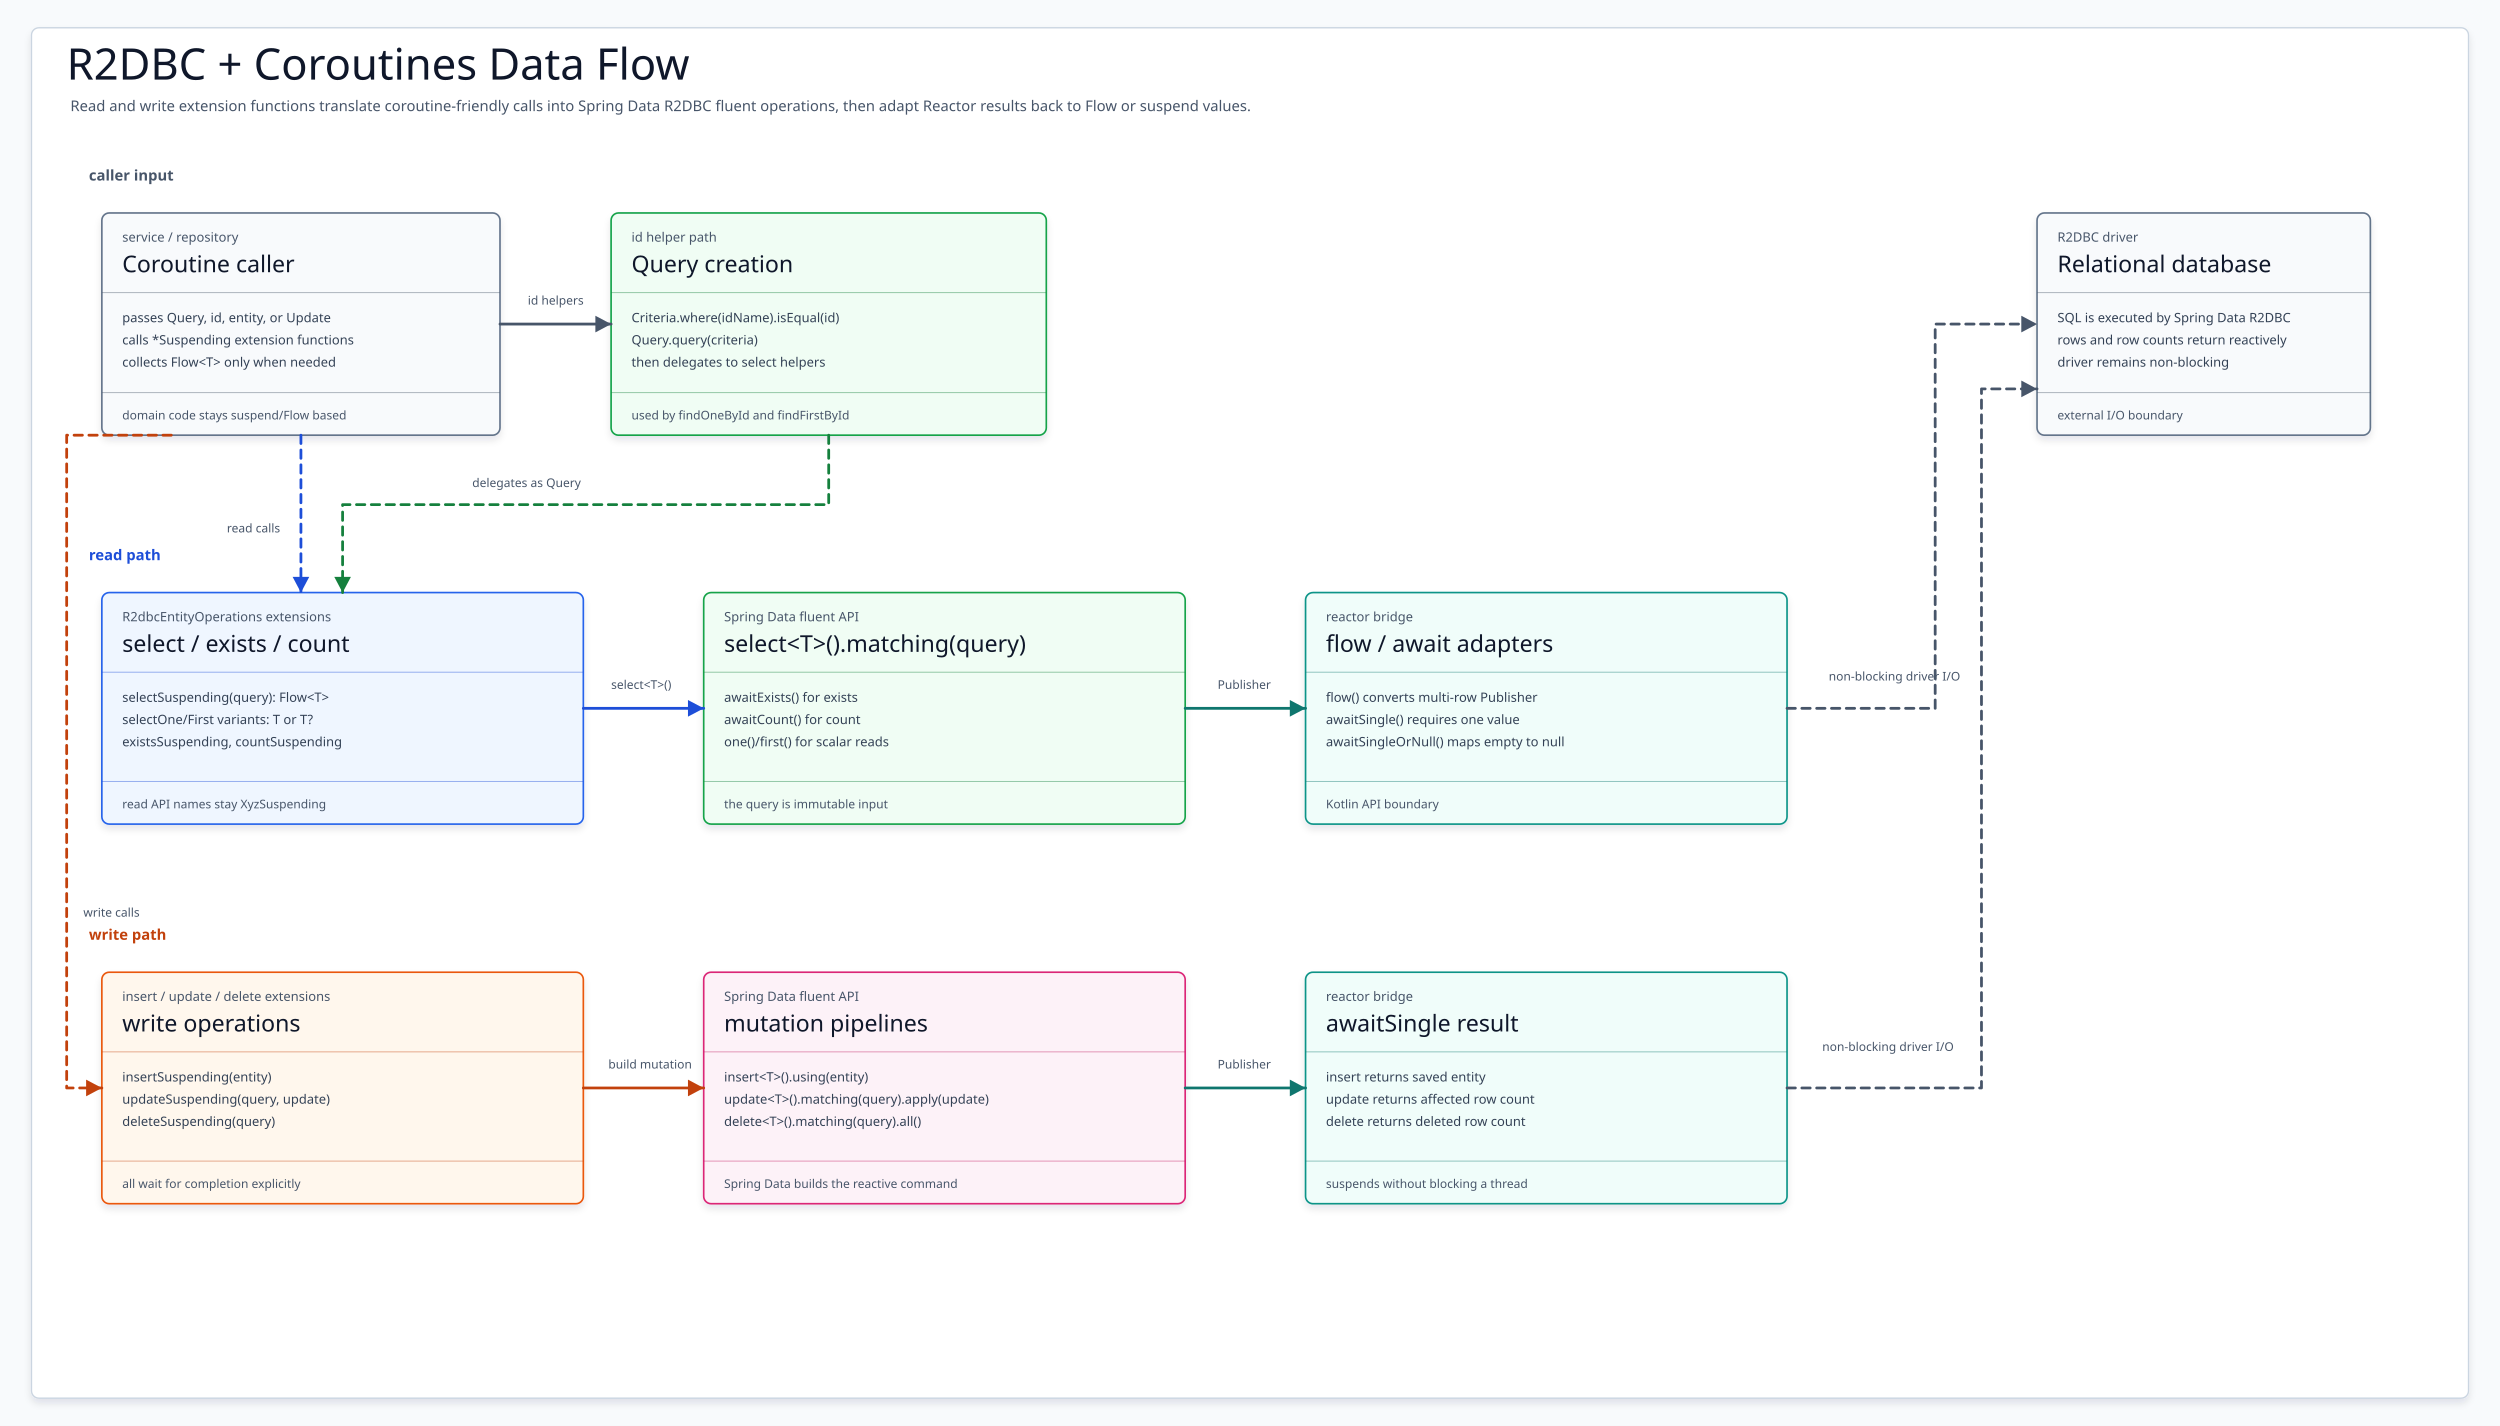
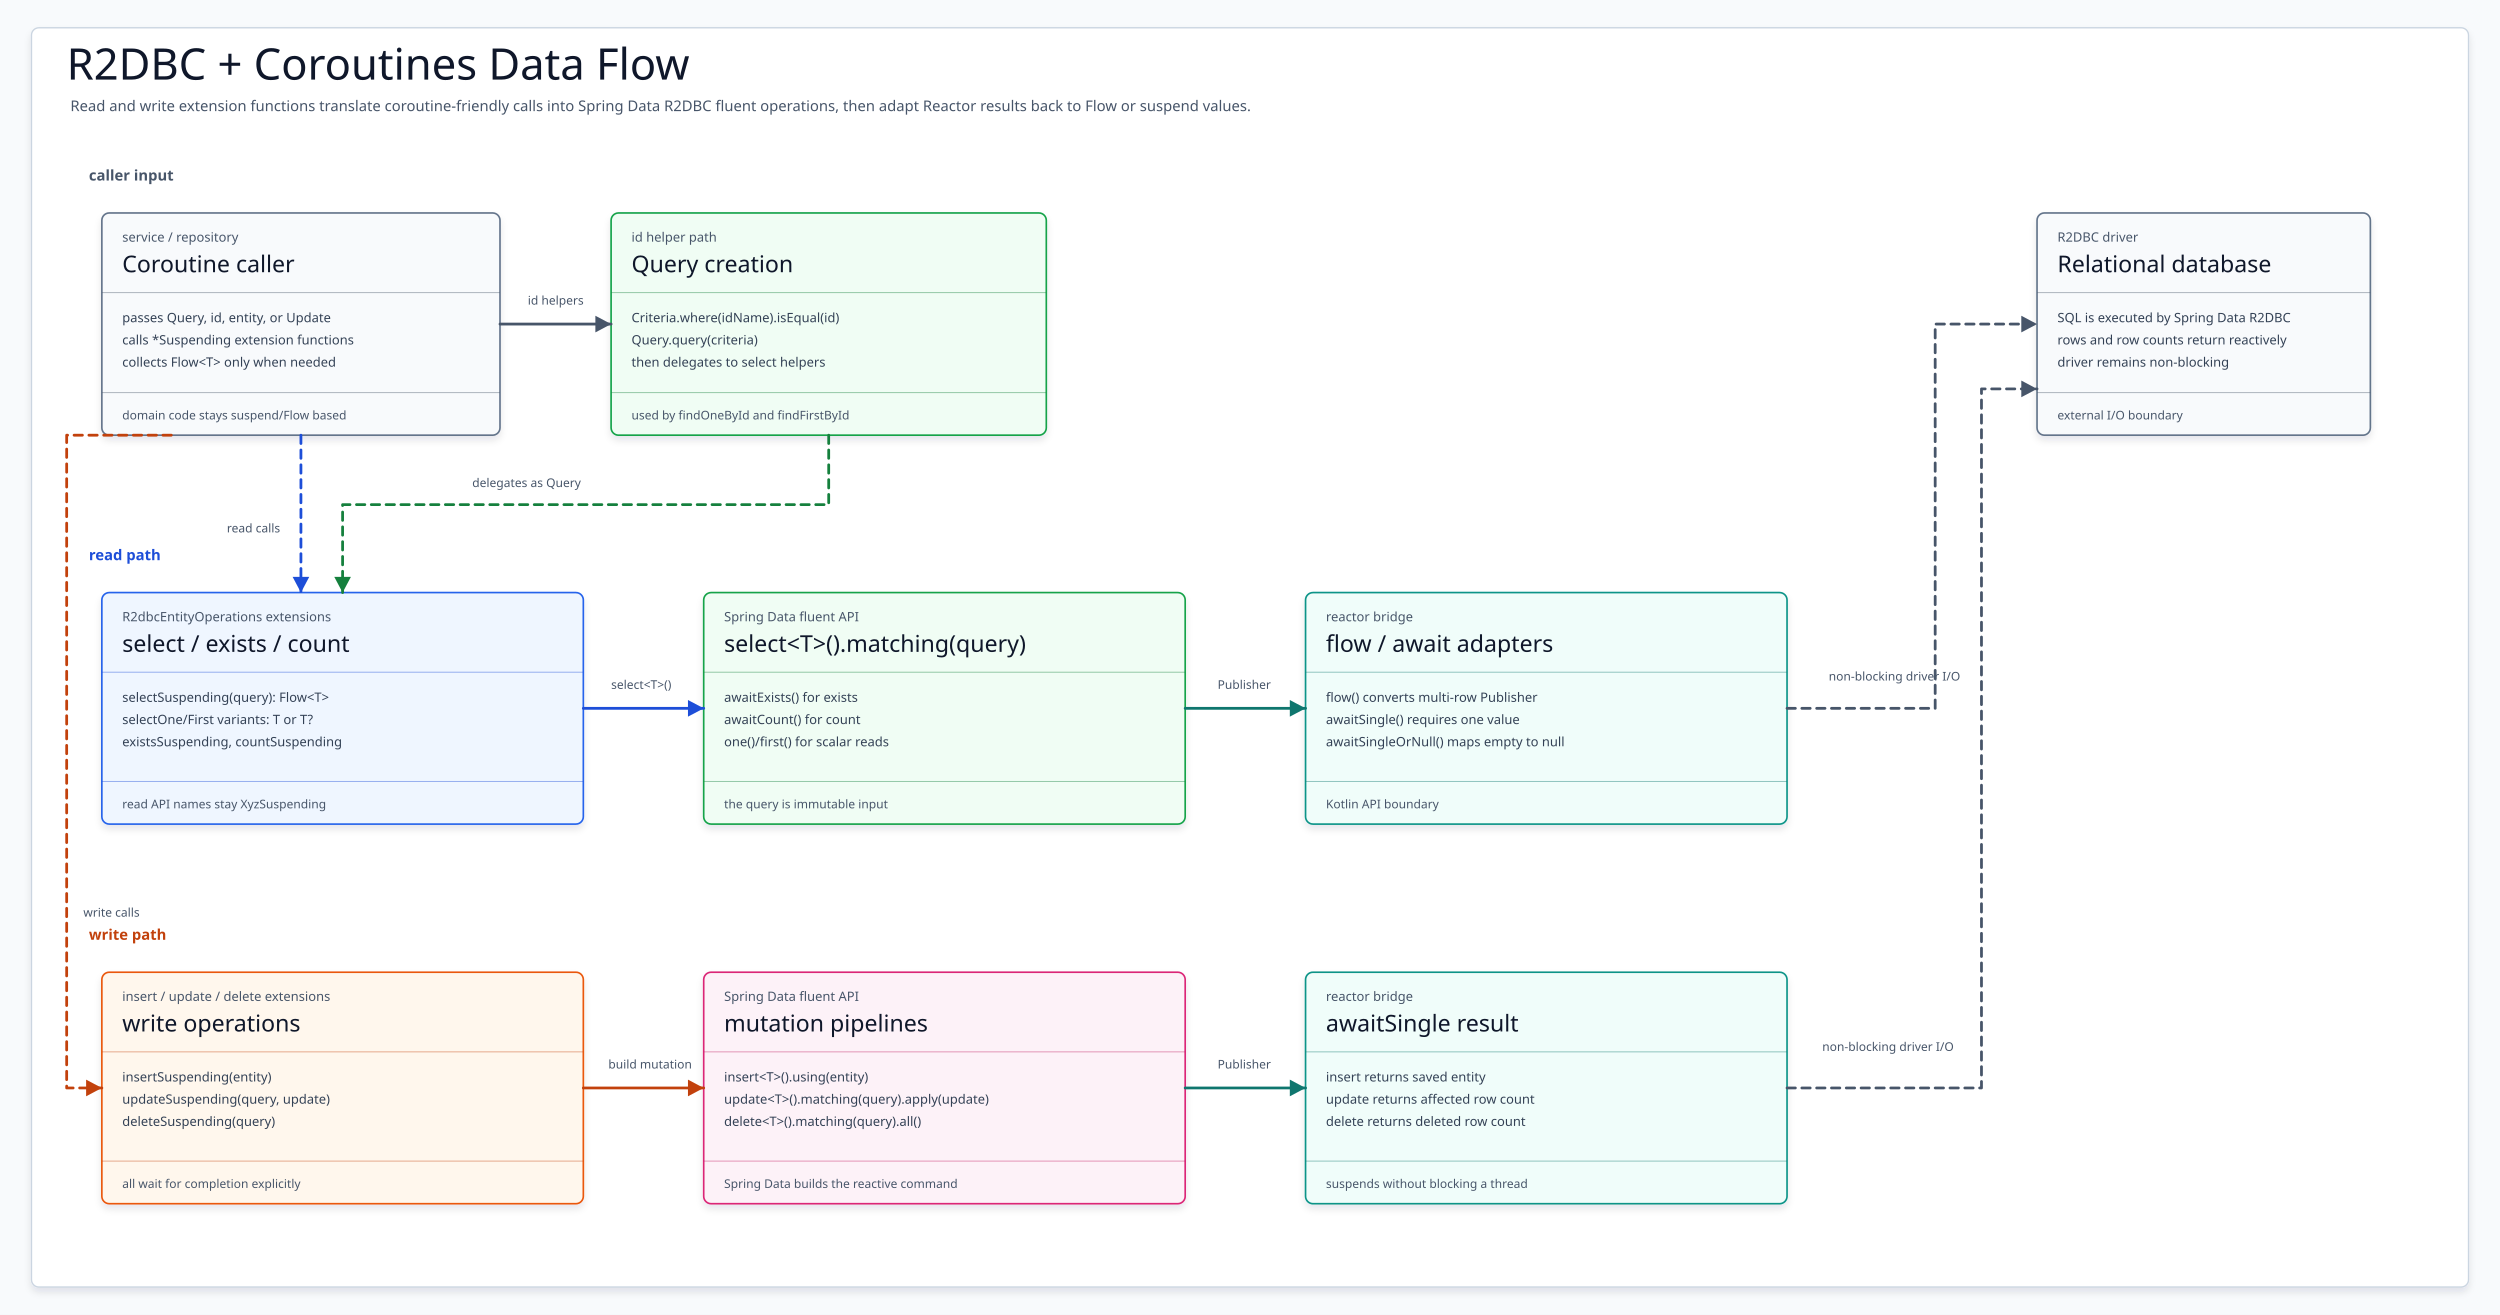
- <svg xmlns="http://www.w3.org/2000/svg" data-intent="Explain Spring Boot R2DBC coroutine data flow for README diagram 02." data-evidence="spring-boot/r2dbc/README.md; spring-boot/r2dbc/src/main/kotlin/io/bluetape4k/spring/r2dbc/coroutines/ReactiveSelectOperationExtensions.kt; spring-boot/r2dbc/src/main/kotlin/io/bluetape4k/spring/r2dbc/coroutines/ReactiveInsertOperationExtensions.kt; spring-boot/r2dbc/src/main/kotlin/io/bluetape4k/spring/r2dbc/coroutines/ReactiveUpdateOperationExtensions.kt; spring-boot/r2dbc/src/main/kotlin/io/bluetape4k/spring/r2dbc/coroutines/ReactiveDeleteOperationExtensions.kt; spring-boot/r2dbc/src/main/kotlin/io/bluetape4k/spring/r2dbc/coroutines/R2dbcEntityOperationExtensions.kt" data-source-read="spring-boot/r2dbc/README.md; spring-boot/r2dbc/src/main/kotlin/io/bluetape4k/spring/r2dbc/coroutines/ReactiveSelectOperationExtensions.kt; spring-boot/r2dbc/src/main/kotlin/io/bluetape4k/spring/r2dbc/coroutines/ReactiveInsertOperationExtensions.kt; spring-boot/r2dbc/src/main/kotlin/io/bluetape4k/spring/r2dbc/coroutines/ReactiveUpdateOperationExtensions.kt; spring-boot/r2dbc/src/main/kotlin/io/bluetape4k/spring/r2dbc/coroutines/ReactiveDeleteOperationExtensions.kt; spring-boot/r2dbc/src/main/kotlin/io/bluetape4k/spring/r2dbc/coroutines/R2dbcEntityOperationExtensions.kt" width="2700" height="1540" viewBox="0 0 2700 1540" role="img" aria-label="Spring Boot R2DBC Coroutines Data Flow Diagram">
+ <svg xmlns="http://www.w3.org/2000/svg" width="2700" height="1420" viewBox="0 0 2700 1420" role="img" aria-label="Spring Boot R2DBC Coroutines Data Flow Diagram">
  <defs>
    <filter id="shadow" x="-8%" y="-8%" width="116%" height="116%">
      <feDropShadow dx="0" dy="5" stdDeviation="4" flood-color="#0F172A" flood-opacity="0.10" />
    </filter>
    <marker id="arrow-teal" markerWidth="22" markerHeight="22" refX="19" refY="11" orient="auto" markerUnits="userSpaceOnUse">
      <path d="M 2 2 L 19 11 L 2 20 Z" fill="#0F766E" />
    </marker>
    <marker id="arrow-blue" markerWidth="22" markerHeight="22" refX="19" refY="11" orient="auto" markerUnits="userSpaceOnUse">
      <path d="M 2 2 L 19 11 L 2 20 Z" fill="#1D4ED8" />
    </marker>
    <marker id="arrow-green" markerWidth="22" markerHeight="22" refX="19" refY="11" orient="auto" markerUnits="userSpaceOnUse">
      <path d="M 2 2 L 19 11 L 2 20 Z" fill="#15803D" />
    </marker>
    <marker id="arrow-amber" markerWidth="22" markerHeight="22" refX="19" refY="11" orient="auto" markerUnits="userSpaceOnUse">
      <path d="M 2 2 L 19 11 L 2 20 Z" fill="#C2410C" />
    </marker>
    <marker id="arrow-pink" markerWidth="22" markerHeight="22" refX="19" refY="11" orient="auto" markerUnits="userSpaceOnUse">
      <path d="M 2 2 L 19 11 L 2 20 Z" fill="#BE185D" />
    </marker>
    <marker id="arrow-slate" markerWidth="22" markerHeight="22" refX="19" refY="11" orient="auto" markerUnits="userSpaceOnUse">
      <path d="M 2 2 L 19 11 L 2 20 Z" fill="#475569" />
    </marker>
    <marker id="arrow-violet" markerWidth="22" markerHeight="22" refX="19" refY="11" orient="auto" markerUnits="userSpaceOnUse">
      <path d="M 2 2 L 19 11 L 2 20 Z" fill="#6D28D9" />
    </marker>
    <style>
    svg{font-family:"Architects Daughter","Comic Mono","Comic Sans MS",ui-sans-serif,system-ui,sans-serif}
    .canvas{fill:#F8FAFC}.frame{fill:#FFFFFF;stroke:#CBD5E1;stroke-width:1.5;filter:url(#shadow)}
    .title{font-family:"Architects Daughter";font-size:47px;fill:#0F172A}.subtitle{font-family:"Comic Mono";font-size:16px;fill:#475569}
    .card{stroke-width:1.8;filter:url(#shadow)}.kicker{font-family:"Comic Mono";font-size:14px;fill:#475569}.cardTitle{font-family:"Architects Daughter";font-size:25px;fill:#0F172A}
    .body{font-family:"Comic Mono";font-size:14px;fill:#334155}.foot{font-family:"Comic Mono";font-size:13px;fill:#475569}.divider{stroke-width:1.1;opacity:.42}
    .lane{font-family:"Comic Mono";font-size:16px;font-weight:700;letter-spacing:0}
    .edge{fill:none;stroke-width:3;stroke-linecap:round;stroke-linejoin:round}.dashed{stroke-dasharray:9 7}.edgeLabel{font-family:"Comic Mono";font-size:13px;fill:#475569}
  </style>
  </defs>
-   <rect class="canvas" width="2700" height="1540" />
-   <rect class="frame" x="34" y="30" width="2632" height="1480" rx="8" />
+   <rect class="canvas" width="2700" height="1420" />
+   <rect class="frame" x="34" y="30" width="2632" height="1360" rx="8" />
  <text class="title" x="72" y="86">R2DBC + Coroutines Data Flow</text>
  <text class="subtitle" x="76" y="120">Read and write extension functions translate coroutine-friendly calls into Spring Data R2DBC fluent operations, then adapt Reactor results back to Flow or suspend values.</text>
  <text class="lane" x="96" y="195" fill="#475569">caller input</text>
  <g id="Caller">
    <rect class="card" x="110" y="230" width="430" height="240" rx="8" fill="#F8FAFC" stroke="#64748B" />
    <text class="kicker" x="132" y="261">service / repository</text>
    <text class="cardTitle" x="132" y="294">Coroutine caller</text>
    <path class="divider" d="M110 316H540" stroke="#475569" />
    <text class="body" x="132" y="348">passes Query, id, entity, or Update</text>
    <text class="body" x="132" y="372">calls *Suspending extension functions</text>
    <text class="body" x="132" y="396">collects Flow&lt;T&gt; only when needed</text>
    <path class="divider" d="M110 424H540" stroke="#475569" />
    <text class="foot" x="132" y="453">domain code stays suspend/Flow based</text>
  </g>
  <g id="IdQuery">
    <rect class="card" x="660" y="230" width="470" height="240" rx="8" fill="#F0FDF4" stroke="#16A34A" />
    <text class="kicker" x="682" y="261">id helper path</text>
    <text class="cardTitle" x="682" y="294">Query creation</text>
    <path class="divider" d="M660 316H1130" stroke="#15803D" />
    <text class="body" x="682" y="348">Criteria.where(idName).isEqual(id)</text>
    <text class="body" x="682" y="372">Query.query(criteria)</text>
    <text class="body" x="682" y="396">then delegates to select helpers</text>
    <path class="divider" d="M660 424H1130" stroke="#15803D" />
    <text class="foot" x="682" y="453">used by findOneById and findFirstById</text>
  </g>
  <g id="Database">
    <rect class="card" x="2200" y="230" width="360" height="240" rx="8" fill="#F8FAFC" stroke="#64748B" />
    <text class="kicker" x="2222" y="261">R2DBC driver</text>
    <text class="cardTitle" x="2222" y="294">Relational database</text>
    <path class="divider" d="M2200 316H2560" stroke="#475569" />
    <text class="body" x="2222" y="348">SQL is executed by Spring Data R2DBC</text>
    <text class="body" x="2222" y="372">rows and row counts return reactively</text>
    <text class="body" x="2222" y="396">driver remains non-blocking</text>
    <path class="divider" d="M2200 424H2560" stroke="#475569" />
    <text class="foot" x="2222" y="453">external I/O boundary</text>
  </g>
  <text class="lane" x="96" y="605" fill="#1D4ED8">read path</text>
  <g id="ReadExtensions">
    <rect class="card" x="110" y="640" width="520" height="250" rx="8" fill="#EFF6FF" stroke="#2563EB" />
    <text class="kicker" x="132" y="671">R2dbcEntityOperations extensions</text>
    <text class="cardTitle" x="132" y="704">select / exists / count</text>
    <path class="divider" d="M110 726H630" stroke="#1D4ED8" />
    <text class="body" x="132" y="758">selectSuspending(query): Flow&lt;T&gt;</text>
    <text class="body" x="132" y="782">selectOne/First variants: T or T?</text>
    <text class="body" x="132" y="806">existsSuspending, countSuspending</text>
    <path class="divider" d="M110 844H630" stroke="#1D4ED8" />
    <text class="foot" x="132" y="873">read API names stay XyzSuspending</text>
  </g>
  <g id="ReadFluent">
    <rect class="card" x="760" y="640" width="520" height="250" rx="8" fill="#F0FDF4" stroke="#16A34A" />
    <text class="kicker" x="782" y="671">Spring Data fluent API</text>
    <text class="cardTitle" x="782" y="704">select&lt;T&gt;().matching(query)</text>
    <path class="divider" d="M760 726H1280" stroke="#15803D" />
    <text class="body" x="782" y="758">awaitExists() for exists</text>
    <text class="body" x="782" y="782">awaitCount() for count</text>
    <text class="body" x="782" y="806">one()/first() for scalar reads</text>
    <path class="divider" d="M760 844H1280" stroke="#15803D" />
    <text class="foot" x="782" y="873">the query is immutable input</text>
  </g>
  <g id="ReadAdapter">
    <rect class="card" x="1410" y="640" width="520" height="250" rx="8" fill="#F0FDFA" stroke="#0D9488" />
    <text class="kicker" x="1432" y="671">reactor bridge</text>
    <text class="cardTitle" x="1432" y="704">flow / await adapters</text>
    <path class="divider" d="M1410 726H1930" stroke="#0F766E" />
    <text class="body" x="1432" y="758">flow() converts multi-row Publisher</text>
    <text class="body" x="1432" y="782">awaitSingle() requires one value</text>
    <text class="body" x="1432" y="806">awaitSingleOrNull() maps empty to null</text>
    <path class="divider" d="M1410 844H1930" stroke="#0F766E" />
    <text class="foot" x="1432" y="873">Kotlin API boundary</text>
  </g>
  <text class="lane" x="96" y="1015" fill="#C2410C">write path</text>
  <g id="WriteExtensions">
    <rect class="card" x="110" y="1050" width="520" height="250" rx="8" fill="#FFF7ED" stroke="#EA580C" />
    <text class="kicker" x="132" y="1081">insert / update / delete extensions</text>
    <text class="cardTitle" x="132" y="1114">write operations</text>
    <path class="divider" d="M110 1136H630" stroke="#C2410C" />
    <text class="body" x="132" y="1168">insertSuspending(entity)</text>
    <text class="body" x="132" y="1192">updateSuspending(query, update)</text>
    <text class="body" x="132" y="1216">deleteSuspending(query)</text>
    <path class="divider" d="M110 1254H630" stroke="#C2410C" />
    <text class="foot" x="132" y="1283">all wait for completion explicitly</text>
  </g>
  <g id="WriteFluent">
    <rect class="card" x="760" y="1050" width="520" height="250" rx="8" fill="#FDF2F8" stroke="#DB2777" />
    <text class="kicker" x="782" y="1081">Spring Data fluent API</text>
    <text class="cardTitle" x="782" y="1114">mutation pipelines</text>
    <path class="divider" d="M760 1136H1280" stroke="#BE185D" />
    <text class="body" x="782" y="1168">insert&lt;T&gt;().using(entity)</text>
    <text class="body" x="782" y="1192">update&lt;T&gt;().matching(query).apply(update)</text>
    <text class="body" x="782" y="1216">delete&lt;T&gt;().matching(query).all()</text>
    <path class="divider" d="M760 1254H1280" stroke="#BE185D" />
    <text class="foot" x="782" y="1283">Spring Data builds the reactive command</text>
  </g>
  <g id="WriteAdapter">
    <rect class="card" x="1410" y="1050" width="520" height="250" rx="8" fill="#F0FDFA" stroke="#0D9488" />
    <text class="kicker" x="1432" y="1081">reactor bridge</text>
    <text class="cardTitle" x="1432" y="1114">awaitSingle result</text>
    <path class="divider" d="M1410 1136H1930" stroke="#0F766E" />
    <text class="body" x="1432" y="1168">insert returns saved entity</text>
    <text class="body" x="1432" y="1192">update returns affected row count</text>
    <text class="body" x="1432" y="1216">delete returns deleted row count</text>
    <path class="divider" d="M1410 1254H1930" stroke="#0F766E" />
    <text class="foot" x="1432" y="1283">suspends without blocking a thread</text>
  </g>
  <g data-from="Caller" data-to="IdQuery">
    <path class="edge " d="M540 350 L660 350" stroke="#475569" marker-end="url(#arrow-slate)" />
    <text class="edgeLabel" x="570" y="329">id helpers</text>
  </g>
  <g data-from="IdQuery" data-to="ReadExtensions">
    <path class="edge dashed" d="M895 470 L895 545 L370 545 L370 640" stroke="#15803D" marker-end="url(#arrow-green)" />
    <text class="edgeLabel" x="510" y="526">delegates as Query</text>
  </g>
  <g data-from="Caller" data-to="ReadExtensions">
    <path class="edge dashed" d="M325 470 L325 640" stroke="#1D4ED8" marker-end="url(#arrow-blue)" />
    <text class="edgeLabel" x="245" y="575">read calls</text>
  </g>
  <g data-from="ReadExtensions" data-to="ReadFluent">
    <path class="edge " d="M630 765 L760 765" stroke="#1D4ED8" marker-end="url(#arrow-blue)" />
    <text class="edgeLabel" x="660" y="744">select&lt;T&gt;()</text>
  </g>
  <g data-from="ReadFluent" data-to="ReadAdapter">
    <path class="edge " d="M1280 765 L1410 765" stroke="#0F766E" marker-end="url(#arrow-teal)" />
    <text class="edgeLabel" x="1315" y="744">Publisher</text>
  </g>
  <g data-from="ReadAdapter" data-to="Database">
    <path class="edge dashed" d="M1930 765 L2090 765 L2090 350 L2200 350" stroke="#475569" marker-end="url(#arrow-slate)" />
    <text class="edgeLabel" x="1975" y="735">non-blocking driver I/O</text>
  </g>
  <g data-from="Caller" data-to="WriteExtensions">
    <path class="edge dashed" d="M185 470 L72 470 L72 1175 L110 1175" stroke="#C2410C" marker-end="url(#arrow-amber)" />
    <text class="edgeLabel" x="90" y="990">write calls</text>
  </g>
  <g data-from="WriteExtensions" data-to="WriteFluent">
    <path class="edge " d="M630 1175 L760 1175" stroke="#C2410C" marker-end="url(#arrow-amber)" />
    <text class="edgeLabel" x="657" y="1154">build mutation</text>
  </g>
  <g data-from="WriteFluent" data-to="WriteAdapter">
    <path class="edge " d="M1280 1175 L1410 1175" stroke="#0F766E" marker-end="url(#arrow-teal)" />
    <text class="edgeLabel" x="1315" y="1154">Publisher</text>
  </g>
  <g data-from="WriteAdapter" data-to="Database">
    <path class="edge dashed" d="M1930 1175 L2140 1175 L2140 420 L2200 420" stroke="#475569" marker-end="url(#arrow-slate)" />
    <text class="edgeLabel" x="1968" y="1135">non-blocking driver I/O</text>
  </g>
</svg>
